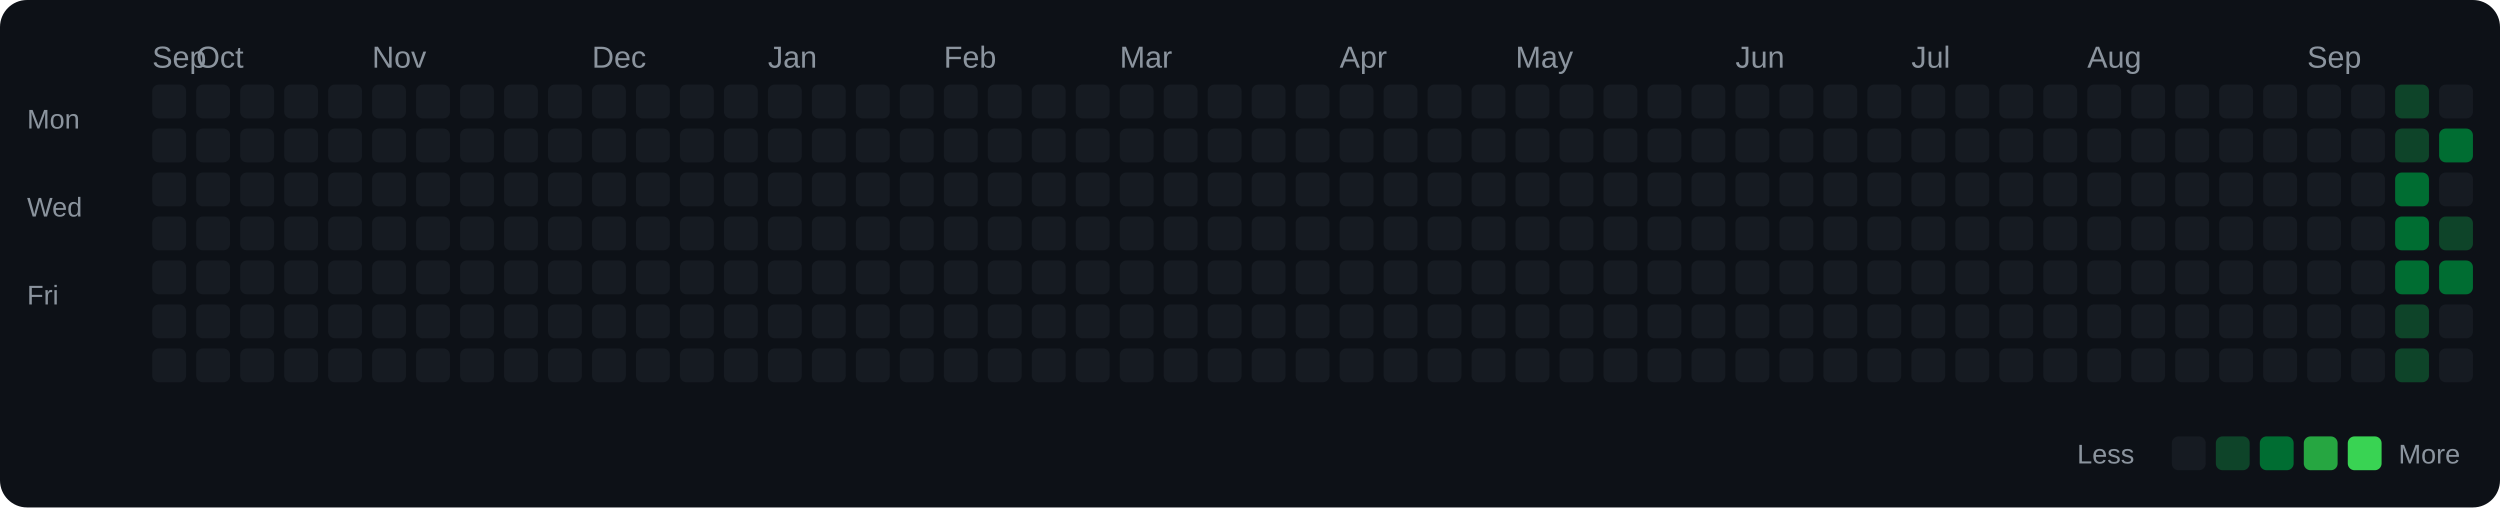
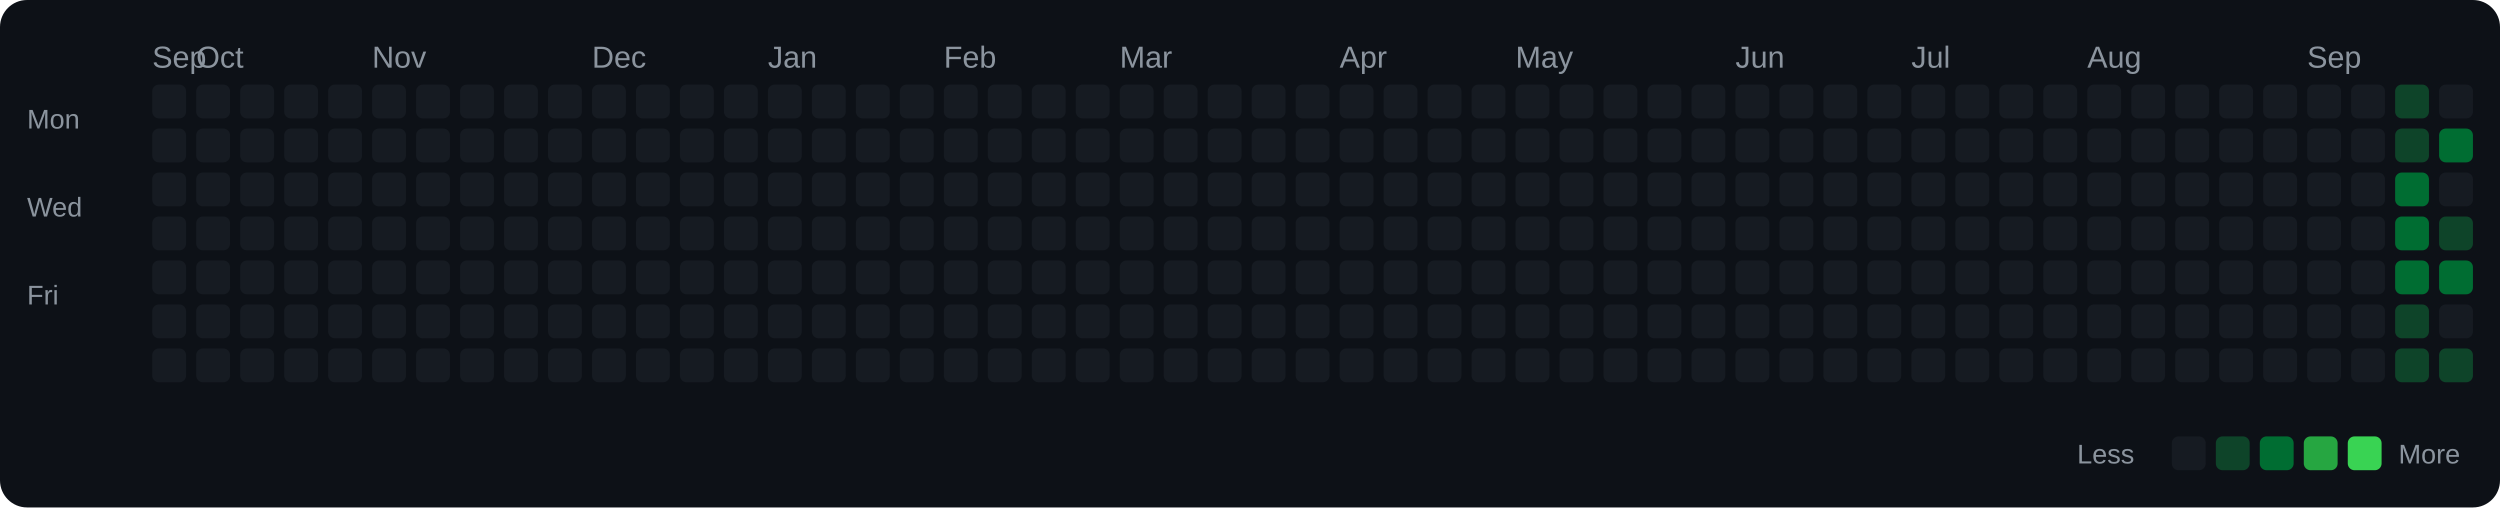
<svg xmlns="http://www.w3.org/2000/svg" width="739" height="150" viewBox="0 0 739 150" role="img" aria-labelledby="title description">
  <rect width="100%" height="100%" fill="#0d1117" rx="8" />
  <text x="45" y="20" fill="#8b949e" font-family="Arial, sans-serif" font-size="9"> Sep </text>
  <text x="58" y="20" fill="#8b949e" font-family="Arial, sans-serif" font-size="9"> Oct </text>
  <text x="110" y="20" fill="#8b949e" font-family="Arial, sans-serif" font-size="9"> Nov </text>
  <text x="175" y="20" fill="#8b949e" font-family="Arial, sans-serif" font-size="9"> Dec </text>
  <text x="227" y="20" fill="#8b949e" font-family="Arial, sans-serif" font-size="9"> Jan </text>
  <text x="279" y="20" fill="#8b949e" font-family="Arial, sans-serif" font-size="9"> Feb </text>
  <text x="331" y="20" fill="#8b949e" font-family="Arial, sans-serif" font-size="9"> Mar </text>
  <text x="396" y="20" fill="#8b949e" font-family="Arial, sans-serif" font-size="9"> Apr </text>
  <text x="448" y="20" fill="#8b949e" font-family="Arial, sans-serif" font-size="9"> May </text>
  <text x="513" y="20" fill="#8b949e" font-family="Arial, sans-serif" font-size="9"> Jun </text>
  <text x="565" y="20" fill="#8b949e" font-family="Arial, sans-serif" font-size="9"> Jul </text>
  <text x="617" y="20" fill="#8b949e" font-family="Arial, sans-serif" font-size="9"> Aug </text>
  <text x="682" y="20" fill="#8b949e" font-family="Arial, sans-serif" font-size="9"> Sep </text>
  <rect x="45" y="25" width="10" height="10" rx="2" fill="#161b22"> </rect>
  <rect x="45" y="38" width="10" height="10" rx="2" fill="#161b22"> </rect>
  <rect x="45" y="51" width="10" height="10" rx="2" fill="#161b22"> </rect>
  <rect x="45" y="64" width="10" height="10" rx="2" fill="#161b22"> </rect>
  <rect x="45" y="77" width="10" height="10" rx="2" fill="#161b22"> </rect>
  <rect x="45" y="90" width="10" height="10" rx="2" fill="#161b22"> </rect>
  <rect x="45" y="103" width="10" height="10" rx="2" fill="#161b22"> </rect>
  <rect x="58" y="25" width="10" height="10" rx="2" fill="#161b22"> </rect>
  <rect x="58" y="38" width="10" height="10" rx="2" fill="#161b22"> </rect>
  <rect x="58" y="51" width="10" height="10" rx="2" fill="#161b22"> </rect>
  <rect x="58" y="64" width="10" height="10" rx="2" fill="#161b22"> </rect>
  <rect x="58" y="77" width="10" height="10" rx="2" fill="#161b22"> </rect>
  <rect x="58" y="90" width="10" height="10" rx="2" fill="#161b22"> </rect>
  <rect x="58" y="103" width="10" height="10" rx="2" fill="#161b22"> </rect>
  <rect x="71" y="25" width="10" height="10" rx="2" fill="#161b22"> </rect>
  <rect x="71" y="38" width="10" height="10" rx="2" fill="#161b22"> </rect>
  <rect x="71" y="51" width="10" height="10" rx="2" fill="#161b22"> </rect>
  <rect x="71" y="64" width="10" height="10" rx="2" fill="#161b22"> </rect>
  <rect x="71" y="77" width="10" height="10" rx="2" fill="#161b22"> </rect>
  <rect x="71" y="90" width="10" height="10" rx="2" fill="#161b22"> </rect>
  <rect x="71" y="103" width="10" height="10" rx="2" fill="#161b22"> </rect>
  <rect x="84" y="25" width="10" height="10" rx="2" fill="#161b22"> </rect>
  <rect x="84" y="38" width="10" height="10" rx="2" fill="#161b22"> </rect>
  <rect x="84" y="51" width="10" height="10" rx="2" fill="#161b22"> </rect>
  <rect x="84" y="64" width="10" height="10" rx="2" fill="#161b22"> </rect>
  <rect x="84" y="77" width="10" height="10" rx="2" fill="#161b22"> </rect>
  <rect x="84" y="90" width="10" height="10" rx="2" fill="#161b22"> </rect>
  <rect x="84" y="103" width="10" height="10" rx="2" fill="#161b22"> </rect>
  <rect x="97" y="25" width="10" height="10" rx="2" fill="#161b22"> </rect>
  <rect x="97" y="38" width="10" height="10" rx="2" fill="#161b22"> </rect>
  <rect x="97" y="51" width="10" height="10" rx="2" fill="#161b22"> </rect>
  <rect x="97" y="64" width="10" height="10" rx="2" fill="#161b22"> </rect>
  <rect x="97" y="77" width="10" height="10" rx="2" fill="#161b22"> </rect>
  <rect x="97" y="90" width="10" height="10" rx="2" fill="#161b22"> </rect>
  <rect x="97" y="103" width="10" height="10" rx="2" fill="#161b22"> </rect>
  <rect x="110" y="25" width="10" height="10" rx="2" fill="#161b22"> </rect>
  <rect x="110" y="38" width="10" height="10" rx="2" fill="#161b22"> </rect>
  <rect x="110" y="51" width="10" height="10" rx="2" fill="#161b22"> </rect>
  <rect x="110" y="64" width="10" height="10" rx="2" fill="#161b22"> </rect>
  <rect x="110" y="77" width="10" height="10" rx="2" fill="#161b22"> </rect>
  <rect x="110" y="90" width="10" height="10" rx="2" fill="#161b22"> </rect>
  <rect x="110" y="103" width="10" height="10" rx="2" fill="#161b22"> </rect>
  <rect x="123" y="25" width="10" height="10" rx="2" fill="#161b22"> </rect>
  <rect x="123" y="38" width="10" height="10" rx="2" fill="#161b22"> </rect>
  <rect x="123" y="51" width="10" height="10" rx="2" fill="#161b22"> </rect>
  <rect x="123" y="64" width="10" height="10" rx="2" fill="#161b22"> </rect>
  <rect x="123" y="77" width="10" height="10" rx="2" fill="#161b22"> </rect>
  <rect x="123" y="90" width="10" height="10" rx="2" fill="#161b22"> </rect>
  <rect x="123" y="103" width="10" height="10" rx="2" fill="#161b22"> </rect>
  <rect x="136" y="25" width="10" height="10" rx="2" fill="#161b22"> </rect>
  <rect x="136" y="38" width="10" height="10" rx="2" fill="#161b22"> </rect>
  <rect x="136" y="51" width="10" height="10" rx="2" fill="#161b22"> </rect>
  <rect x="136" y="64" width="10" height="10" rx="2" fill="#161b22"> </rect>
  <rect x="136" y="77" width="10" height="10" rx="2" fill="#161b22"> </rect>
  <rect x="136" y="90" width="10" height="10" rx="2" fill="#161b22"> </rect>
  <rect x="136" y="103" width="10" height="10" rx="2" fill="#161b22"> </rect>
  <rect x="149" y="25" width="10" height="10" rx="2" fill="#161b22"> </rect>
  <rect x="149" y="38" width="10" height="10" rx="2" fill="#161b22"> </rect>
  <rect x="149" y="51" width="10" height="10" rx="2" fill="#161b22"> </rect>
  <rect x="149" y="64" width="10" height="10" rx="2" fill="#161b22"> </rect>
  <rect x="149" y="77" width="10" height="10" rx="2" fill="#161b22"> </rect>
  <rect x="149" y="90" width="10" height="10" rx="2" fill="#161b22"> </rect>
  <rect x="149" y="103" width="10" height="10" rx="2" fill="#161b22"> </rect>
  <rect x="162" y="25" width="10" height="10" rx="2" fill="#161b22"> </rect>
  <rect x="162" y="38" width="10" height="10" rx="2" fill="#161b22"> </rect>
  <rect x="162" y="51" width="10" height="10" rx="2" fill="#161b22"> </rect>
  <rect x="162" y="64" width="10" height="10" rx="2" fill="#161b22"> </rect>
  <rect x="162" y="77" width="10" height="10" rx="2" fill="#161b22"> </rect>
  <rect x="162" y="90" width="10" height="10" rx="2" fill="#161b22"> </rect>
  <rect x="162" y="103" width="10" height="10" rx="2" fill="#161b22"> </rect>
  <rect x="175" y="25" width="10" height="10" rx="2" fill="#161b22"> </rect>
  <rect x="175" y="38" width="10" height="10" rx="2" fill="#161b22"> </rect>
  <rect x="175" y="51" width="10" height="10" rx="2" fill="#161b22"> </rect>
  <rect x="175" y="64" width="10" height="10" rx="2" fill="#161b22"> </rect>
  <rect x="175" y="77" width="10" height="10" rx="2" fill="#161b22"> </rect>
  <rect x="175" y="90" width="10" height="10" rx="2" fill="#161b22"> </rect>
  <rect x="175" y="103" width="10" height="10" rx="2" fill="#161b22"> </rect>
  <rect x="188" y="25" width="10" height="10" rx="2" fill="#161b22"> </rect>
  <rect x="188" y="38" width="10" height="10" rx="2" fill="#161b22"> </rect>
  <rect x="188" y="51" width="10" height="10" rx="2" fill="#161b22"> </rect>
  <rect x="188" y="64" width="10" height="10" rx="2" fill="#161b22"> </rect>
  <rect x="188" y="77" width="10" height="10" rx="2" fill="#161b22"> </rect>
  <rect x="188" y="90" width="10" height="10" rx="2" fill="#161b22"> </rect>
  <rect x="188" y="103" width="10" height="10" rx="2" fill="#161b22"> </rect>
  <rect x="201" y="25" width="10" height="10" rx="2" fill="#161b22"> </rect>
  <rect x="201" y="38" width="10" height="10" rx="2" fill="#161b22"> </rect>
  <rect x="201" y="51" width="10" height="10" rx="2" fill="#161b22"> </rect>
  <rect x="201" y="64" width="10" height="10" rx="2" fill="#161b22"> </rect>
  <rect x="201" y="77" width="10" height="10" rx="2" fill="#161b22"> </rect>
  <rect x="201" y="90" width="10" height="10" rx="2" fill="#161b22"> </rect>
  <rect x="201" y="103" width="10" height="10" rx="2" fill="#161b22"> </rect>
  <rect x="214" y="25" width="10" height="10" rx="2" fill="#161b22"> </rect>
  <rect x="214" y="38" width="10" height="10" rx="2" fill="#161b22"> </rect>
  <rect x="214" y="51" width="10" height="10" rx="2" fill="#161b22"> </rect>
  <rect x="214" y="64" width="10" height="10" rx="2" fill="#161b22"> </rect>
  <rect x="214" y="77" width="10" height="10" rx="2" fill="#161b22"> </rect>
  <rect x="214" y="90" width="10" height="10" rx="2" fill="#161b22"> </rect>
  <rect x="214" y="103" width="10" height="10" rx="2" fill="#161b22"> </rect>
  <rect x="227" y="25" width="10" height="10" rx="2" fill="#161b22"> </rect>
  <rect x="227" y="38" width="10" height="10" rx="2" fill="#161b22"> </rect>
  <rect x="227" y="51" width="10" height="10" rx="2" fill="#161b22"> </rect>
  <rect x="227" y="64" width="10" height="10" rx="2" fill="#161b22"> </rect>
  <rect x="227" y="77" width="10" height="10" rx="2" fill="#161b22"> </rect>
  <rect x="227" y="90" width="10" height="10" rx="2" fill="#161b22"> </rect>
  <rect x="227" y="103" width="10" height="10" rx="2" fill="#161b22"> </rect>
  <rect x="240" y="25" width="10" height="10" rx="2" fill="#161b22"> </rect>
  <rect x="240" y="38" width="10" height="10" rx="2" fill="#161b22"> </rect>
  <rect x="240" y="51" width="10" height="10" rx="2" fill="#161b22"> </rect>
  <rect x="240" y="64" width="10" height="10" rx="2" fill="#161b22"> </rect>
  <rect x="240" y="77" width="10" height="10" rx="2" fill="#161b22"> </rect>
  <rect x="240" y="90" width="10" height="10" rx="2" fill="#161b22"> </rect>
  <rect x="240" y="103" width="10" height="10" rx="2" fill="#161b22"> </rect>
  <rect x="253" y="25" width="10" height="10" rx="2" fill="#161b22"> </rect>
  <rect x="253" y="38" width="10" height="10" rx="2" fill="#161b22"> </rect>
  <rect x="253" y="51" width="10" height="10" rx="2" fill="#161b22"> </rect>
  <rect x="253" y="64" width="10" height="10" rx="2" fill="#161b22"> </rect>
  <rect x="253" y="77" width="10" height="10" rx="2" fill="#161b22"> </rect>
  <rect x="253" y="90" width="10" height="10" rx="2" fill="#161b22"> </rect>
  <rect x="253" y="103" width="10" height="10" rx="2" fill="#161b22"> </rect>
  <rect x="266" y="25" width="10" height="10" rx="2" fill="#161b22"> </rect>
  <rect x="266" y="38" width="10" height="10" rx="2" fill="#161b22"> </rect>
  <rect x="266" y="51" width="10" height="10" rx="2" fill="#161b22"> </rect>
  <rect x="266" y="64" width="10" height="10" rx="2" fill="#161b22"> </rect>
  <rect x="266" y="77" width="10" height="10" rx="2" fill="#161b22"> </rect>
  <rect x="266" y="90" width="10" height="10" rx="2" fill="#161b22"> </rect>
  <rect x="266" y="103" width="10" height="10" rx="2" fill="#161b22"> </rect>
  <rect x="279" y="25" width="10" height="10" rx="2" fill="#161b22"> </rect>
  <rect x="279" y="38" width="10" height="10" rx="2" fill="#161b22"> </rect>
  <rect x="279" y="51" width="10" height="10" rx="2" fill="#161b22"> </rect>
  <rect x="279" y="64" width="10" height="10" rx="2" fill="#161b22"> </rect>
  <rect x="279" y="77" width="10" height="10" rx="2" fill="#161b22"> </rect>
  <rect x="279" y="90" width="10" height="10" rx="2" fill="#161b22"> </rect>
  <rect x="279" y="103" width="10" height="10" rx="2" fill="#161b22"> </rect>
  <rect x="292" y="25" width="10" height="10" rx="2" fill="#161b22"> </rect>
  <rect x="292" y="38" width="10" height="10" rx="2" fill="#161b22"> </rect>
  <rect x="292" y="51" width="10" height="10" rx="2" fill="#161b22"> </rect>
  <rect x="292" y="64" width="10" height="10" rx="2" fill="#161b22"> </rect>
  <rect x="292" y="77" width="10" height="10" rx="2" fill="#161b22"> </rect>
  <rect x="292" y="90" width="10" height="10" rx="2" fill="#161b22"> </rect>
  <rect x="292" y="103" width="10" height="10" rx="2" fill="#161b22"> </rect>
  <rect x="305" y="25" width="10" height="10" rx="2" fill="#161b22"> </rect>
  <rect x="305" y="38" width="10" height="10" rx="2" fill="#161b22"> </rect>
  <rect x="305" y="51" width="10" height="10" rx="2" fill="#161b22"> </rect>
  <rect x="305" y="64" width="10" height="10" rx="2" fill="#161b22"> </rect>
  <rect x="305" y="77" width="10" height="10" rx="2" fill="#161b22"> </rect>
  <rect x="305" y="90" width="10" height="10" rx="2" fill="#161b22"> </rect>
  <rect x="305" y="103" width="10" height="10" rx="2" fill="#161b22"> </rect>
  <rect x="318" y="25" width="10" height="10" rx="2" fill="#161b22"> </rect>
  <rect x="318" y="38" width="10" height="10" rx="2" fill="#161b22"> </rect>
  <rect x="318" y="51" width="10" height="10" rx="2" fill="#161b22"> </rect>
  <rect x="318" y="64" width="10" height="10" rx="2" fill="#161b22"> </rect>
  <rect x="318" y="77" width="10" height="10" rx="2" fill="#161b22"> </rect>
  <rect x="318" y="90" width="10" height="10" rx="2" fill="#161b22"> </rect>
  <rect x="318" y="103" width="10" height="10" rx="2" fill="#161b22"> </rect>
  <rect x="331" y="25" width="10" height="10" rx="2" fill="#161b22"> </rect>
  <rect x="331" y="38" width="10" height="10" rx="2" fill="#161b22"> </rect>
  <rect x="331" y="51" width="10" height="10" rx="2" fill="#161b22"> </rect>
  <rect x="331" y="64" width="10" height="10" rx="2" fill="#161b22"> </rect>
  <rect x="331" y="77" width="10" height="10" rx="2" fill="#161b22"> </rect>
  <rect x="331" y="90" width="10" height="10" rx="2" fill="#161b22"> </rect>
  <rect x="331" y="103" width="10" height="10" rx="2" fill="#161b22"> </rect>
  <rect x="344" y="25" width="10" height="10" rx="2" fill="#161b22"> </rect>
  <rect x="344" y="38" width="10" height="10" rx="2" fill="#161b22"> </rect>
  <rect x="344" y="51" width="10" height="10" rx="2" fill="#161b22"> </rect>
  <rect x="344" y="64" width="10" height="10" rx="2" fill="#161b22"> </rect>
  <rect x="344" y="77" width="10" height="10" rx="2" fill="#161b22"> </rect>
  <rect x="344" y="90" width="10" height="10" rx="2" fill="#161b22"> </rect>
  <rect x="344" y="103" width="10" height="10" rx="2" fill="#161b22"> </rect>
  <rect x="357" y="25" width="10" height="10" rx="2" fill="#161b22"> </rect>
  <rect x="357" y="38" width="10" height="10" rx="2" fill="#161b22"> </rect>
  <rect x="357" y="51" width="10" height="10" rx="2" fill="#161b22"> </rect>
  <rect x="357" y="64" width="10" height="10" rx="2" fill="#161b22"> </rect>
  <rect x="357" y="77" width="10" height="10" rx="2" fill="#161b22"> </rect>
  <rect x="357" y="90" width="10" height="10" rx="2" fill="#161b22"> </rect>
  <rect x="357" y="103" width="10" height="10" rx="2" fill="#161b22"> </rect>
  <rect x="370" y="25" width="10" height="10" rx="2" fill="#161b22"> </rect>
  <rect x="370" y="38" width="10" height="10" rx="2" fill="#161b22"> </rect>
  <rect x="370" y="51" width="10" height="10" rx="2" fill="#161b22"> </rect>
  <rect x="370" y="64" width="10" height="10" rx="2" fill="#161b22"> </rect>
  <rect x="370" y="77" width="10" height="10" rx="2" fill="#161b22"> </rect>
  <rect x="370" y="90" width="10" height="10" rx="2" fill="#161b22"> </rect>
  <rect x="370" y="103" width="10" height="10" rx="2" fill="#161b22"> </rect>
  <rect x="383" y="25" width="10" height="10" rx="2" fill="#161b22"> </rect>
  <rect x="383" y="38" width="10" height="10" rx="2" fill="#161b22"> </rect>
  <rect x="383" y="51" width="10" height="10" rx="2" fill="#161b22"> </rect>
  <rect x="383" y="64" width="10" height="10" rx="2" fill="#161b22"> </rect>
  <rect x="383" y="77" width="10" height="10" rx="2" fill="#161b22"> </rect>
  <rect x="383" y="90" width="10" height="10" rx="2" fill="#161b22"> </rect>
  <rect x="383" y="103" width="10" height="10" rx="2" fill="#161b22"> </rect>
  <rect x="396" y="25" width="10" height="10" rx="2" fill="#161b22"> </rect>
  <rect x="396" y="38" width="10" height="10" rx="2" fill="#161b22"> </rect>
  <rect x="396" y="51" width="10" height="10" rx="2" fill="#161b22"> </rect>
  <rect x="396" y="64" width="10" height="10" rx="2" fill="#161b22"> </rect>
  <rect x="396" y="77" width="10" height="10" rx="2" fill="#161b22"> </rect>
  <rect x="396" y="90" width="10" height="10" rx="2" fill="#161b22"> </rect>
  <rect x="396" y="103" width="10" height="10" rx="2" fill="#161b22"> </rect>
  <rect x="409" y="25" width="10" height="10" rx="2" fill="#161b22"> </rect>
  <rect x="409" y="38" width="10" height="10" rx="2" fill="#161b22"> </rect>
  <rect x="409" y="51" width="10" height="10" rx="2" fill="#161b22"> </rect>
  <rect x="409" y="64" width="10" height="10" rx="2" fill="#161b22"> </rect>
  <rect x="409" y="77" width="10" height="10" rx="2" fill="#161b22"> </rect>
  <rect x="409" y="90" width="10" height="10" rx="2" fill="#161b22"> </rect>
  <rect x="409" y="103" width="10" height="10" rx="2" fill="#161b22"> </rect>
  <rect x="422" y="25" width="10" height="10" rx="2" fill="#161b22"> </rect>
  <rect x="422" y="38" width="10" height="10" rx="2" fill="#161b22"> </rect>
  <rect x="422" y="51" width="10" height="10" rx="2" fill="#161b22"> </rect>
  <rect x="422" y="64" width="10" height="10" rx="2" fill="#161b22"> </rect>
  <rect x="422" y="77" width="10" height="10" rx="2" fill="#161b22"> </rect>
  <rect x="422" y="90" width="10" height="10" rx="2" fill="#161b22"> </rect>
  <rect x="422" y="103" width="10" height="10" rx="2" fill="#161b22"> </rect>
  <rect x="435" y="25" width="10" height="10" rx="2" fill="#161b22"> </rect>
  <rect x="435" y="38" width="10" height="10" rx="2" fill="#161b22"> </rect>
  <rect x="435" y="51" width="10" height="10" rx="2" fill="#161b22"> </rect>
  <rect x="435" y="64" width="10" height="10" rx="2" fill="#161b22"> </rect>
  <rect x="435" y="77" width="10" height="10" rx="2" fill="#161b22"> </rect>
  <rect x="435" y="90" width="10" height="10" rx="2" fill="#161b22"> </rect>
  <rect x="435" y="103" width="10" height="10" rx="2" fill="#161b22"> </rect>
  <rect x="448" y="25" width="10" height="10" rx="2" fill="#161b22"> </rect>
  <rect x="448" y="38" width="10" height="10" rx="2" fill="#161b22"> </rect>
  <rect x="448" y="51" width="10" height="10" rx="2" fill="#161b22"> </rect>
  <rect x="448" y="64" width="10" height="10" rx="2" fill="#161b22"> </rect>
  <rect x="448" y="77" width="10" height="10" rx="2" fill="#161b22"> </rect>
  <rect x="448" y="90" width="10" height="10" rx="2" fill="#161b22"> </rect>
  <rect x="448" y="103" width="10" height="10" rx="2" fill="#161b22"> </rect>
  <rect x="461" y="25" width="10" height="10" rx="2" fill="#161b22"> </rect>
  <rect x="461" y="38" width="10" height="10" rx="2" fill="#161b22"> </rect>
  <rect x="461" y="51" width="10" height="10" rx="2" fill="#161b22"> </rect>
  <rect x="461" y="64" width="10" height="10" rx="2" fill="#161b22"> </rect>
  <rect x="461" y="77" width="10" height="10" rx="2" fill="#161b22"> </rect>
  <rect x="461" y="90" width="10" height="10" rx="2" fill="#161b22"> </rect>
  <rect x="461" y="103" width="10" height="10" rx="2" fill="#161b22"> </rect>
  <rect x="474" y="25" width="10" height="10" rx="2" fill="#161b22"> </rect>
  <rect x="474" y="38" width="10" height="10" rx="2" fill="#161b22"> </rect>
  <rect x="474" y="51" width="10" height="10" rx="2" fill="#161b22"> </rect>
  <rect x="474" y="64" width="10" height="10" rx="2" fill="#161b22"> </rect>
  <rect x="474" y="77" width="10" height="10" rx="2" fill="#161b22"> </rect>
  <rect x="474" y="90" width="10" height="10" rx="2" fill="#161b22"> </rect>
  <rect x="474" y="103" width="10" height="10" rx="2" fill="#161b22"> </rect>
  <rect x="487" y="25" width="10" height="10" rx="2" fill="#161b22"> </rect>
  <rect x="487" y="38" width="10" height="10" rx="2" fill="#161b22"> </rect>
  <rect x="487" y="51" width="10" height="10" rx="2" fill="#161b22"> </rect>
  <rect x="487" y="64" width="10" height="10" rx="2" fill="#161b22"> </rect>
  <rect x="487" y="77" width="10" height="10" rx="2" fill="#161b22"> </rect>
  <rect x="487" y="90" width="10" height="10" rx="2" fill="#161b22"> </rect>
  <rect x="487" y="103" width="10" height="10" rx="2" fill="#161b22"> </rect>
  <rect x="500" y="25" width="10" height="10" rx="2" fill="#161b22"> </rect>
  <rect x="500" y="38" width="10" height="10" rx="2" fill="#161b22"> </rect>
  <rect x="500" y="51" width="10" height="10" rx="2" fill="#161b22"> </rect>
  <rect x="500" y="64" width="10" height="10" rx="2" fill="#161b22"> </rect>
  <rect x="500" y="77" width="10" height="10" rx="2" fill="#161b22"> </rect>
  <rect x="500" y="90" width="10" height="10" rx="2" fill="#161b22"> </rect>
  <rect x="500" y="103" width="10" height="10" rx="2" fill="#161b22"> </rect>
  <rect x="513" y="25" width="10" height="10" rx="2" fill="#161b22"> </rect>
  <rect x="513" y="38" width="10" height="10" rx="2" fill="#161b22"> </rect>
  <rect x="513" y="51" width="10" height="10" rx="2" fill="#161b22"> </rect>
  <rect x="513" y="64" width="10" height="10" rx="2" fill="#161b22"> </rect>
  <rect x="513" y="77" width="10" height="10" rx="2" fill="#161b22"> </rect>
  <rect x="513" y="90" width="10" height="10" rx="2" fill="#161b22"> </rect>
  <rect x="513" y="103" width="10" height="10" rx="2" fill="#161b22"> </rect>
  <rect x="526" y="25" width="10" height="10" rx="2" fill="#161b22"> </rect>
  <rect x="526" y="38" width="10" height="10" rx="2" fill="#161b22"> </rect>
  <rect x="526" y="51" width="10" height="10" rx="2" fill="#161b22"> </rect>
  <rect x="526" y="64" width="10" height="10" rx="2" fill="#161b22"> </rect>
  <rect x="526" y="77" width="10" height="10" rx="2" fill="#161b22"> </rect>
  <rect x="526" y="90" width="10" height="10" rx="2" fill="#161b22"> </rect>
  <rect x="526" y="103" width="10" height="10" rx="2" fill="#161b22"> </rect>
  <rect x="539" y="25" width="10" height="10" rx="2" fill="#161b22"> </rect>
  <rect x="539" y="38" width="10" height="10" rx="2" fill="#161b22"> </rect>
  <rect x="539" y="51" width="10" height="10" rx="2" fill="#161b22"> </rect>
  <rect x="539" y="64" width="10" height="10" rx="2" fill="#161b22"> </rect>
  <rect x="539" y="77" width="10" height="10" rx="2" fill="#161b22"> </rect>
  <rect x="539" y="90" width="10" height="10" rx="2" fill="#161b22"> </rect>
  <rect x="539" y="103" width="10" height="10" rx="2" fill="#161b22"> </rect>
  <rect x="552" y="25" width="10" height="10" rx="2" fill="#161b22"> </rect>
  <rect x="552" y="38" width="10" height="10" rx="2" fill="#161b22"> </rect>
  <rect x="552" y="51" width="10" height="10" rx="2" fill="#161b22"> </rect>
  <rect x="552" y="64" width="10" height="10" rx="2" fill="#161b22"> </rect>
  <rect x="552" y="77" width="10" height="10" rx="2" fill="#161b22"> </rect>
  <rect x="552" y="90" width="10" height="10" rx="2" fill="#161b22"> </rect>
  <rect x="552" y="103" width="10" height="10" rx="2" fill="#161b22"> </rect>
  <rect x="565" y="25" width="10" height="10" rx="2" fill="#161b22"> </rect>
  <rect x="565" y="38" width="10" height="10" rx="2" fill="#161b22"> </rect>
  <rect x="565" y="51" width="10" height="10" rx="2" fill="#161b22"> </rect>
  <rect x="565" y="64" width="10" height="10" rx="2" fill="#161b22"> </rect>
  <rect x="565" y="77" width="10" height="10" rx="2" fill="#161b22"> </rect>
  <rect x="565" y="90" width="10" height="10" rx="2" fill="#161b22"> </rect>
  <rect x="565" y="103" width="10" height="10" rx="2" fill="#161b22"> </rect>
  <rect x="578" y="25" width="10" height="10" rx="2" fill="#161b22"> </rect>
  <rect x="578" y="38" width="10" height="10" rx="2" fill="#161b22"> </rect>
  <rect x="578" y="51" width="10" height="10" rx="2" fill="#161b22"> </rect>
  <rect x="578" y="64" width="10" height="10" rx="2" fill="#161b22"> </rect>
  <rect x="578" y="77" width="10" height="10" rx="2" fill="#161b22"> </rect>
  <rect x="578" y="90" width="10" height="10" rx="2" fill="#161b22"> </rect>
  <rect x="578" y="103" width="10" height="10" rx="2" fill="#161b22"> </rect>
  <rect x="591" y="25" width="10" height="10" rx="2" fill="#161b22"> </rect>
  <rect x="591" y="38" width="10" height="10" rx="2" fill="#161b22"> </rect>
  <rect x="591" y="51" width="10" height="10" rx="2" fill="#161b22"> </rect>
  <rect x="591" y="64" width="10" height="10" rx="2" fill="#161b22"> </rect>
  <rect x="591" y="77" width="10" height="10" rx="2" fill="#161b22"> </rect>
  <rect x="591" y="90" width="10" height="10" rx="2" fill="#161b22"> </rect>
  <rect x="591" y="103" width="10" height="10" rx="2" fill="#161b22"> </rect>
  <rect x="604" y="25" width="10" height="10" rx="2" fill="#161b22"> </rect>
  <rect x="604" y="38" width="10" height="10" rx="2" fill="#161b22"> </rect>
  <rect x="604" y="51" width="10" height="10" rx="2" fill="#161b22"> </rect>
  <rect x="604" y="64" width="10" height="10" rx="2" fill="#161b22"> </rect>
  <rect x="604" y="77" width="10" height="10" rx="2" fill="#161b22"> </rect>
  <rect x="604" y="90" width="10" height="10" rx="2" fill="#161b22"> </rect>
  <rect x="604" y="103" width="10" height="10" rx="2" fill="#161b22"> </rect>
  <rect x="617" y="25" width="10" height="10" rx="2" fill="#161b22"> </rect>
  <rect x="617" y="38" width="10" height="10" rx="2" fill="#161b22"> </rect>
  <rect x="617" y="51" width="10" height="10" rx="2" fill="#161b22"> </rect>
  <rect x="617" y="64" width="10" height="10" rx="2" fill="#161b22"> </rect>
  <rect x="617" y="77" width="10" height="10" rx="2" fill="#161b22"> </rect>
  <rect x="617" y="90" width="10" height="10" rx="2" fill="#161b22"> </rect>
  <rect x="617" y="103" width="10" height="10" rx="2" fill="#161b22"> </rect>
  <rect x="630" y="25" width="10" height="10" rx="2" fill="#161b22"> </rect>
  <rect x="630" y="38" width="10" height="10" rx="2" fill="#161b22"> </rect>
  <rect x="630" y="51" width="10" height="10" rx="2" fill="#161b22"> </rect>
  <rect x="630" y="64" width="10" height="10" rx="2" fill="#161b22"> </rect>
  <rect x="630" y="77" width="10" height="10" rx="2" fill="#161b22"> </rect>
  <rect x="630" y="90" width="10" height="10" rx="2" fill="#161b22"> </rect>
  <rect x="630" y="103" width="10" height="10" rx="2" fill="#161b22"> </rect>
  <rect x="643" y="25" width="10" height="10" rx="2" fill="#161b22"> </rect>
  <rect x="643" y="38" width="10" height="10" rx="2" fill="#161b22"> </rect>
  <rect x="643" y="51" width="10" height="10" rx="2" fill="#161b22"> </rect>
  <rect x="643" y="64" width="10" height="10" rx="2" fill="#161b22"> </rect>
  <rect x="643" y="77" width="10" height="10" rx="2" fill="#161b22"> </rect>
  <rect x="643" y="90" width="10" height="10" rx="2" fill="#161b22"> </rect>
  <rect x="643" y="103" width="10" height="10" rx="2" fill="#161b22"> </rect>
  <rect x="656" y="25" width="10" height="10" rx="2" fill="#161b22"> </rect>
  <rect x="656" y="38" width="10" height="10" rx="2" fill="#161b22"> </rect>
  <rect x="656" y="51" width="10" height="10" rx="2" fill="#161b22"> </rect>
  <rect x="656" y="64" width="10" height="10" rx="2" fill="#161b22"> </rect>
  <rect x="656" y="77" width="10" height="10" rx="2" fill="#161b22"> </rect>
  <rect x="656" y="90" width="10" height="10" rx="2" fill="#161b22"> </rect>
  <rect x="656" y="103" width="10" height="10" rx="2" fill="#161b22"> </rect>
  <rect x="669" y="25" width="10" height="10" rx="2" fill="#161b22"> </rect>
  <rect x="669" y="38" width="10" height="10" rx="2" fill="#161b22"> </rect>
  <rect x="669" y="51" width="10" height="10" rx="2" fill="#161b22"> </rect>
  <rect x="669" y="64" width="10" height="10" rx="2" fill="#161b22"> </rect>
  <rect x="669" y="77" width="10" height="10" rx="2" fill="#161b22"> </rect>
  <rect x="669" y="90" width="10" height="10" rx="2" fill="#161b22"> </rect>
  <rect x="669" y="103" width="10" height="10" rx="2" fill="#161b22"> </rect>
  <rect x="682" y="25" width="10" height="10" rx="2" fill="#161b22"> </rect>
  <rect x="682" y="38" width="10" height="10" rx="2" fill="#161b22"> </rect>
  <rect x="682" y="51" width="10" height="10" rx="2" fill="#161b22"> </rect>
  <rect x="682" y="64" width="10" height="10" rx="2" fill="#161b22"> </rect>
  <rect x="682" y="77" width="10" height="10" rx="2" fill="#161b22"> </rect>
  <rect x="682" y="90" width="10" height="10" rx="2" fill="#161b22"> </rect>
  <rect x="682" y="103" width="10" height="10" rx="2" fill="#161b22"> </rect>
  <rect x="695" y="25" width="10" height="10" rx="2" fill="#161b22"> </rect>
  <rect x="695" y="38" width="10" height="10" rx="2" fill="#161b22"> </rect>
  <rect x="695" y="51" width="10" height="10" rx="2" fill="#161b22"> </rect>
  <rect x="695" y="64" width="10" height="10" rx="2" fill="#161b22"> </rect>
  <rect x="695" y="77" width="10" height="10" rx="2" fill="#161b22"> </rect>
  <rect x="695" y="90" width="10" height="10" rx="2" fill="#161b22"> </rect>
  <rect x="695" y="103" width="10" height="10" rx="2" fill="#161b22"> </rect>
  <rect x="708" y="25" width="10" height="10" rx="2" fill="#0e4429"> </rect>
  <rect x="708" y="38" width="10" height="10" rx="2" fill="#0e4429"> </rect>
  <rect x="708" y="51" width="10" height="10" rx="2" fill="#006d32"> </rect>
  <rect x="708" y="64" width="10" height="10" rx="2" fill="#006d32"> </rect>
  <rect x="708" y="77" width="10" height="10" rx="2" fill="#006d32"> </rect>
  <rect x="708" y="90" width="10" height="10" rx="2" fill="#0e4429"> </rect>
  <rect x="708" y="103" width="10" height="10" rx="2" fill="#0e4429"> </rect>
  <rect x="721" y="25" width="10" height="10" rx="2" fill="#161b22"> </rect>
  <rect x="721" y="38" width="10" height="10" rx="2" fill="#006d32"> </rect>
  <rect x="721" y="51" width="10" height="10" rx="2" fill="#161b22"> </rect>
  <rect x="721" y="64" width="10" height="10" rx="2" fill="#0e4429"> </rect>
  <rect x="721" y="77" width="10" height="10" rx="2" fill="#006d32"> </rect>
  <rect x="721" y="90" width="10" height="10" rx="2" fill="#161b22"> </rect>
-   <rect x="721" y="103" width="10" height="10" rx="2" fill="#161b22"> </rect>
+   <rect x="721" y="103" width="10" height="10" rx="2" fill="#0e4429"> </rect>
  <text x="8" y="38" fill="#8b949e" font-family="Arial, sans-serif" font-size="8">Mon</text>
  <text x="8" y="64" fill="#8b949e" font-family="Arial, sans-serif" font-size="8">Wed</text>
  <text x="8" y="90" fill="#8b949e" font-family="Arial, sans-serif" font-size="8">Fri</text>
  <text x="614" y="137" fill="#8b949e" font-family="Arial, sans-serif" font-size="8">Less</text>
  <rect x="642" y="129" width="10" height="10" rx="2" fill="#161b22" />
  <rect x="655" y="129" width="10" height="10" rx="2" fill="#0e4429" />
  <rect x="668" y="129" width="10" height="10" rx="2" fill="#006d32" />
  <rect x="681" y="129" width="10" height="10" rx="2" fill="#26a641" />
  <rect x="694" y="129" width="10" height="10" rx="2" fill="#39d353" />
  <text x="709" y="137" fill="#8b949e" font-family="Arial, sans-serif" font-size="8">More</text>
</svg>
